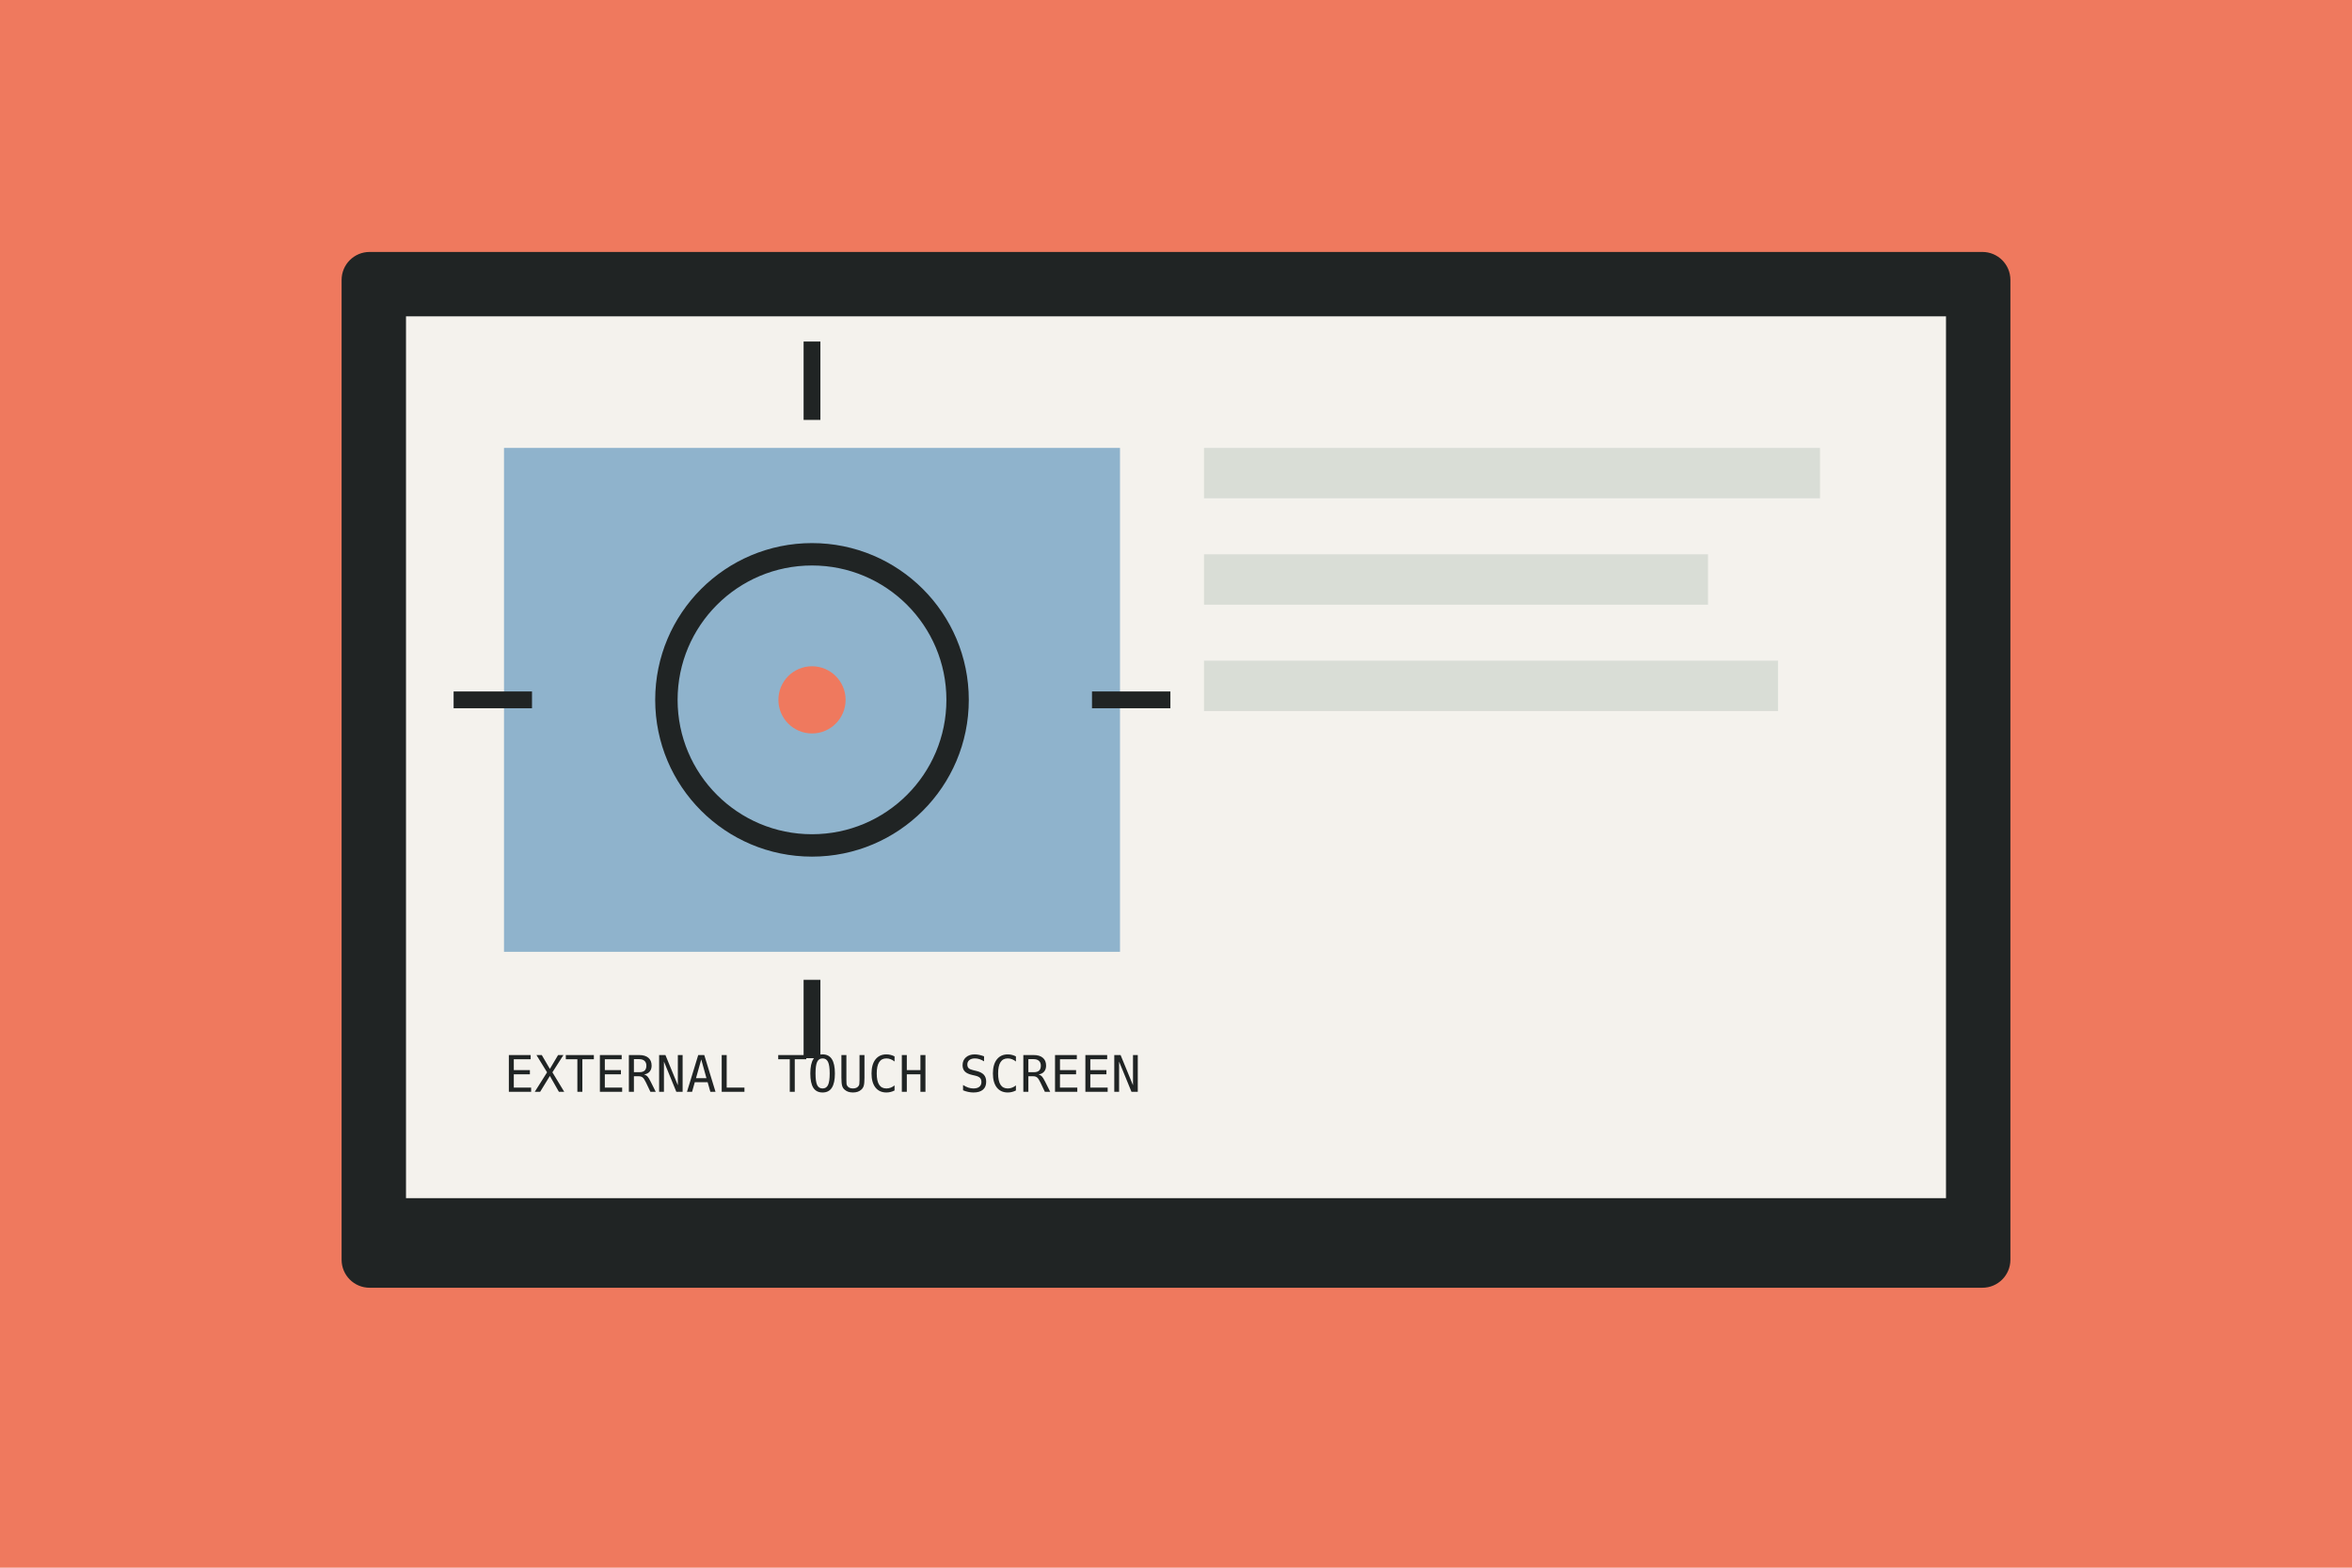
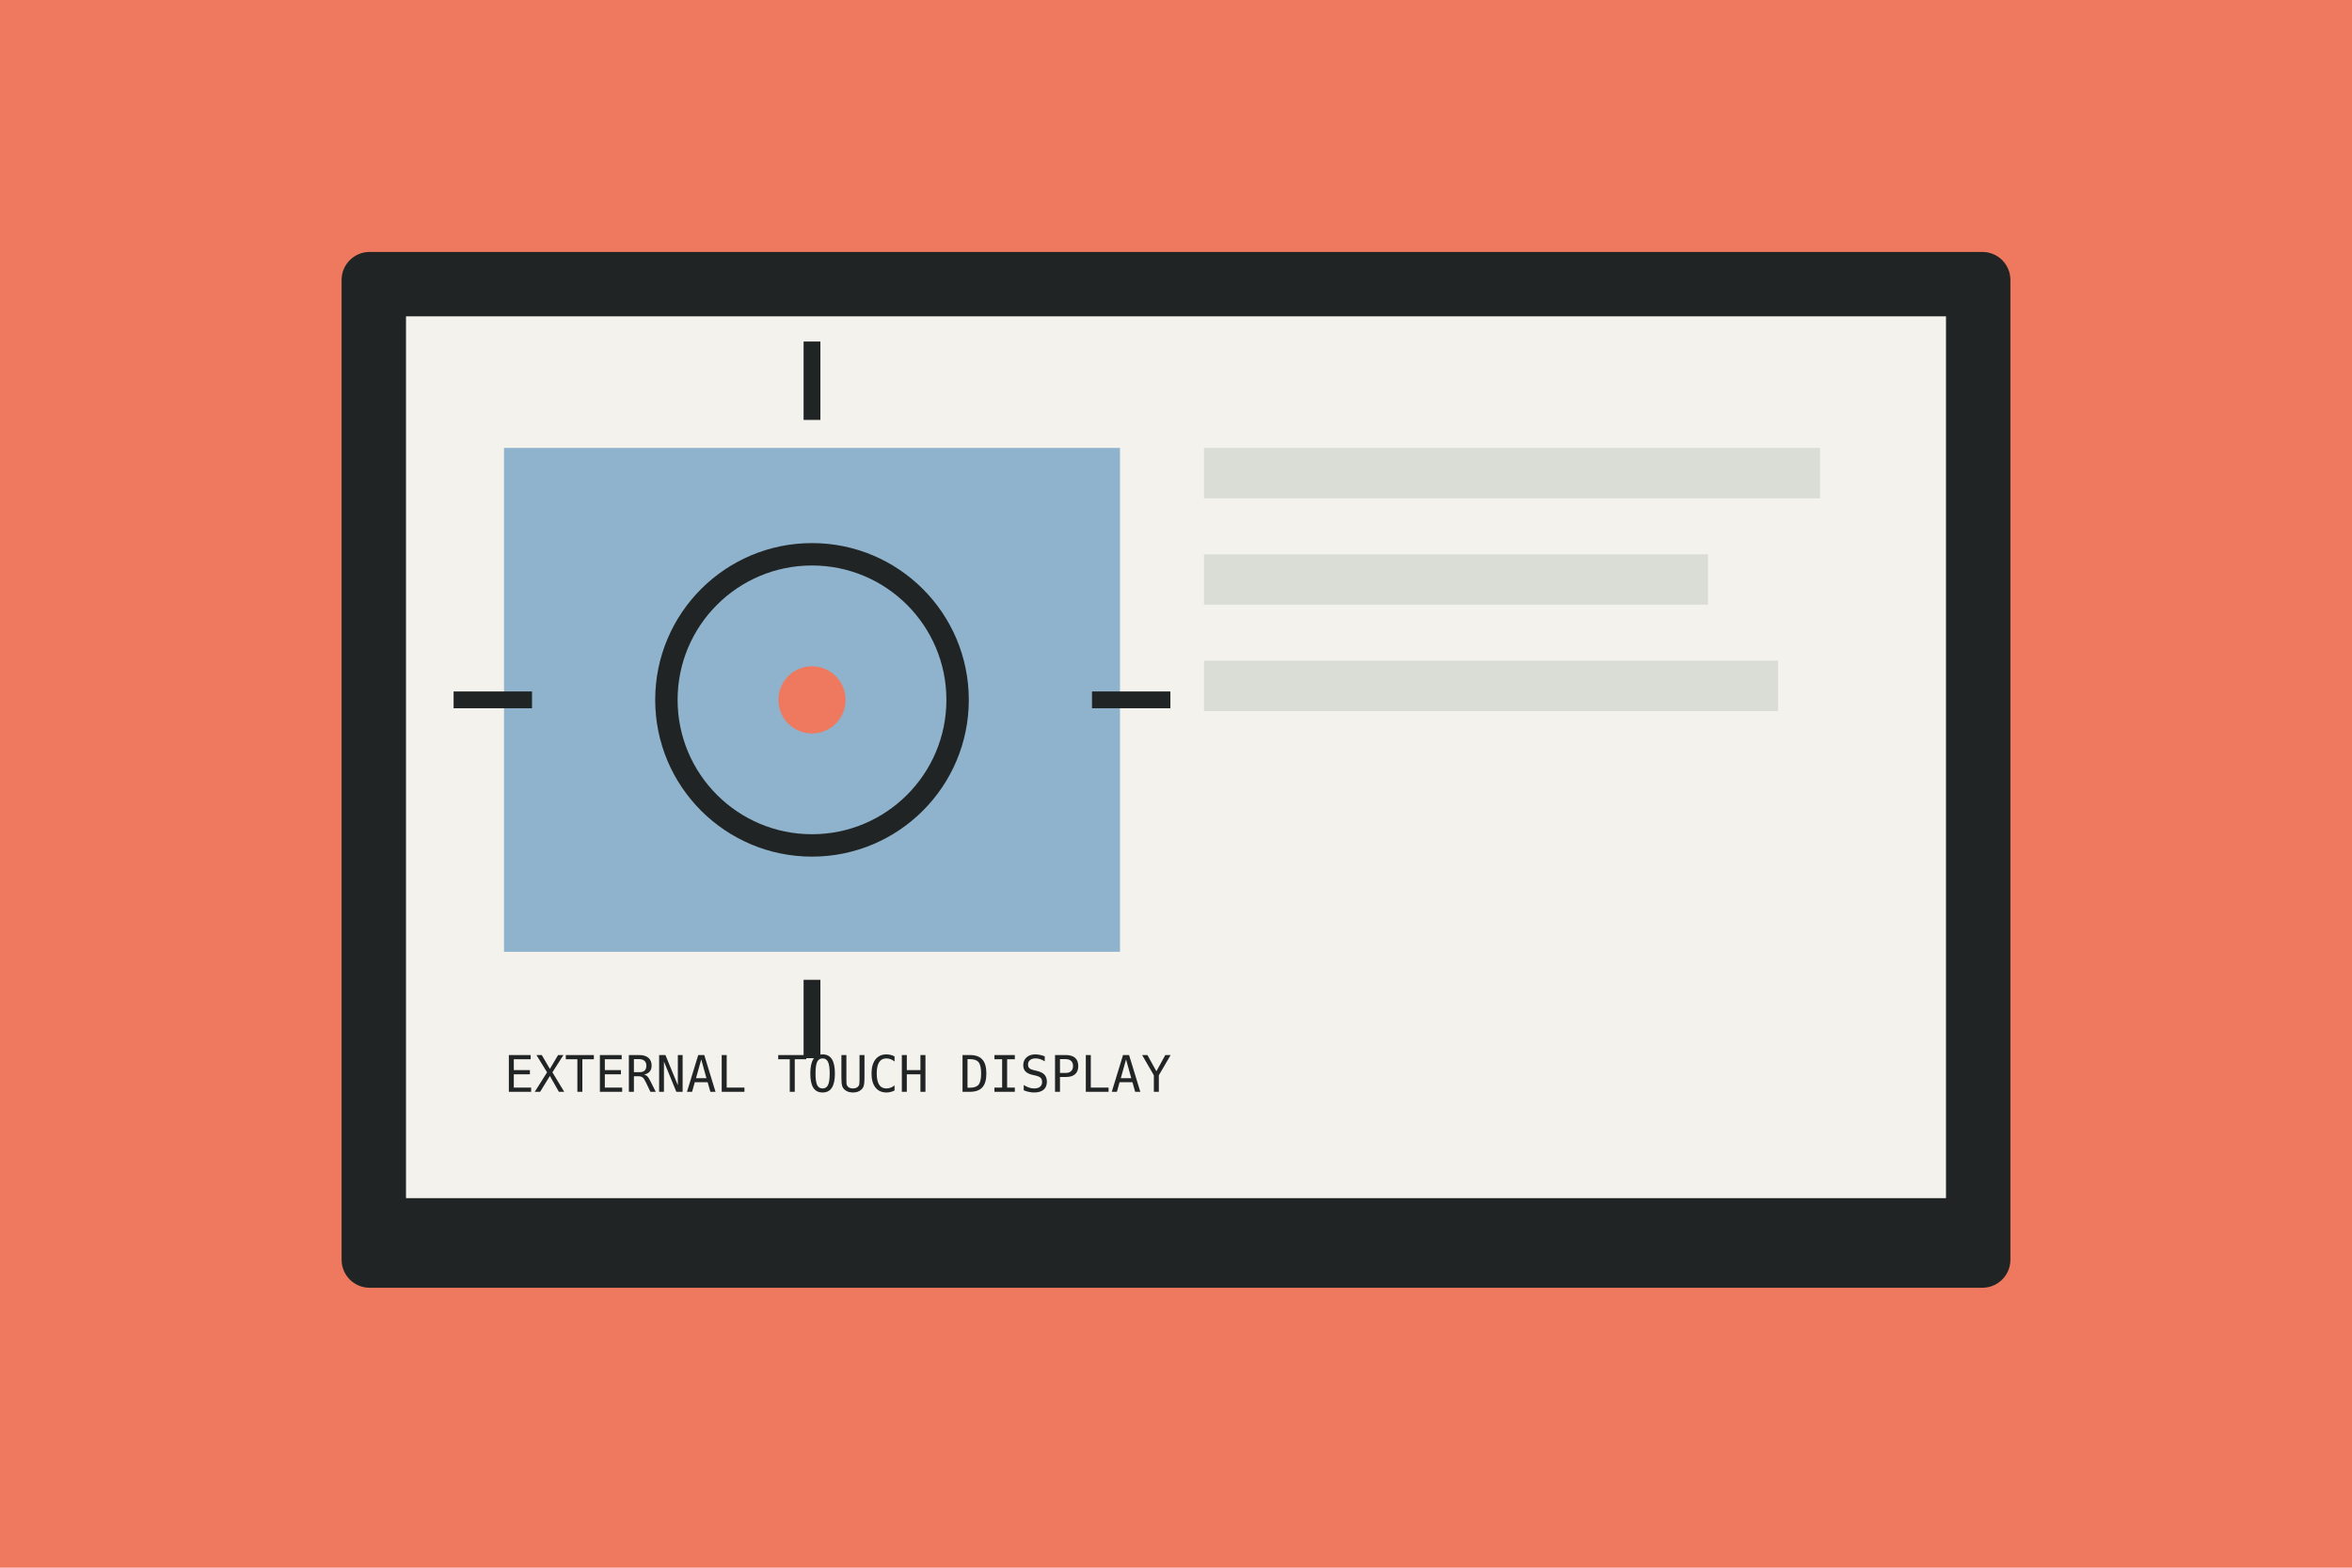
<svg xmlns="http://www.w3.org/2000/svg" viewBox="0 0 840 560">
  <rect width="840" height="560" fill="#ef795e" />
  <rect x="122" y="90" width="596" height="370" rx="10" fill="#202424" />
  <rect x="145" y="113" width="550" height="315" fill="#f4f2ed" />
  <rect x="180" y="160" width="220" height="180" fill="#8fb3cc" />
  <rect x="430" y="160" width="220" height="18" fill="#d9ddd6" />
  <rect x="430" y="198" width="180" height="18" fill="#d9ddd6" />
  <rect x="430" y="236" width="205" height="18" fill="#d9ddd6" />
  <circle cx="290" cy="250" r="52" fill="none" stroke="#202424" stroke-width="8" />
  <circle cx="290" cy="250" r="12" fill="#ef795e" />
  <path d="M290 150v-28M290 378v-28M190 250h-28M418 250h-28" stroke="#202424" stroke-width="6" />
-   <text x="180" y="390" fill="#202424" font-family="monospace" font-size="18">EXTERNAL TOUCH SCREEN</text>
+   <text x="180" y="390" fill="#202424" font-family="monospace" font-size="18">EXTERNAL TOUCH DISPLAY</text>
</svg>
